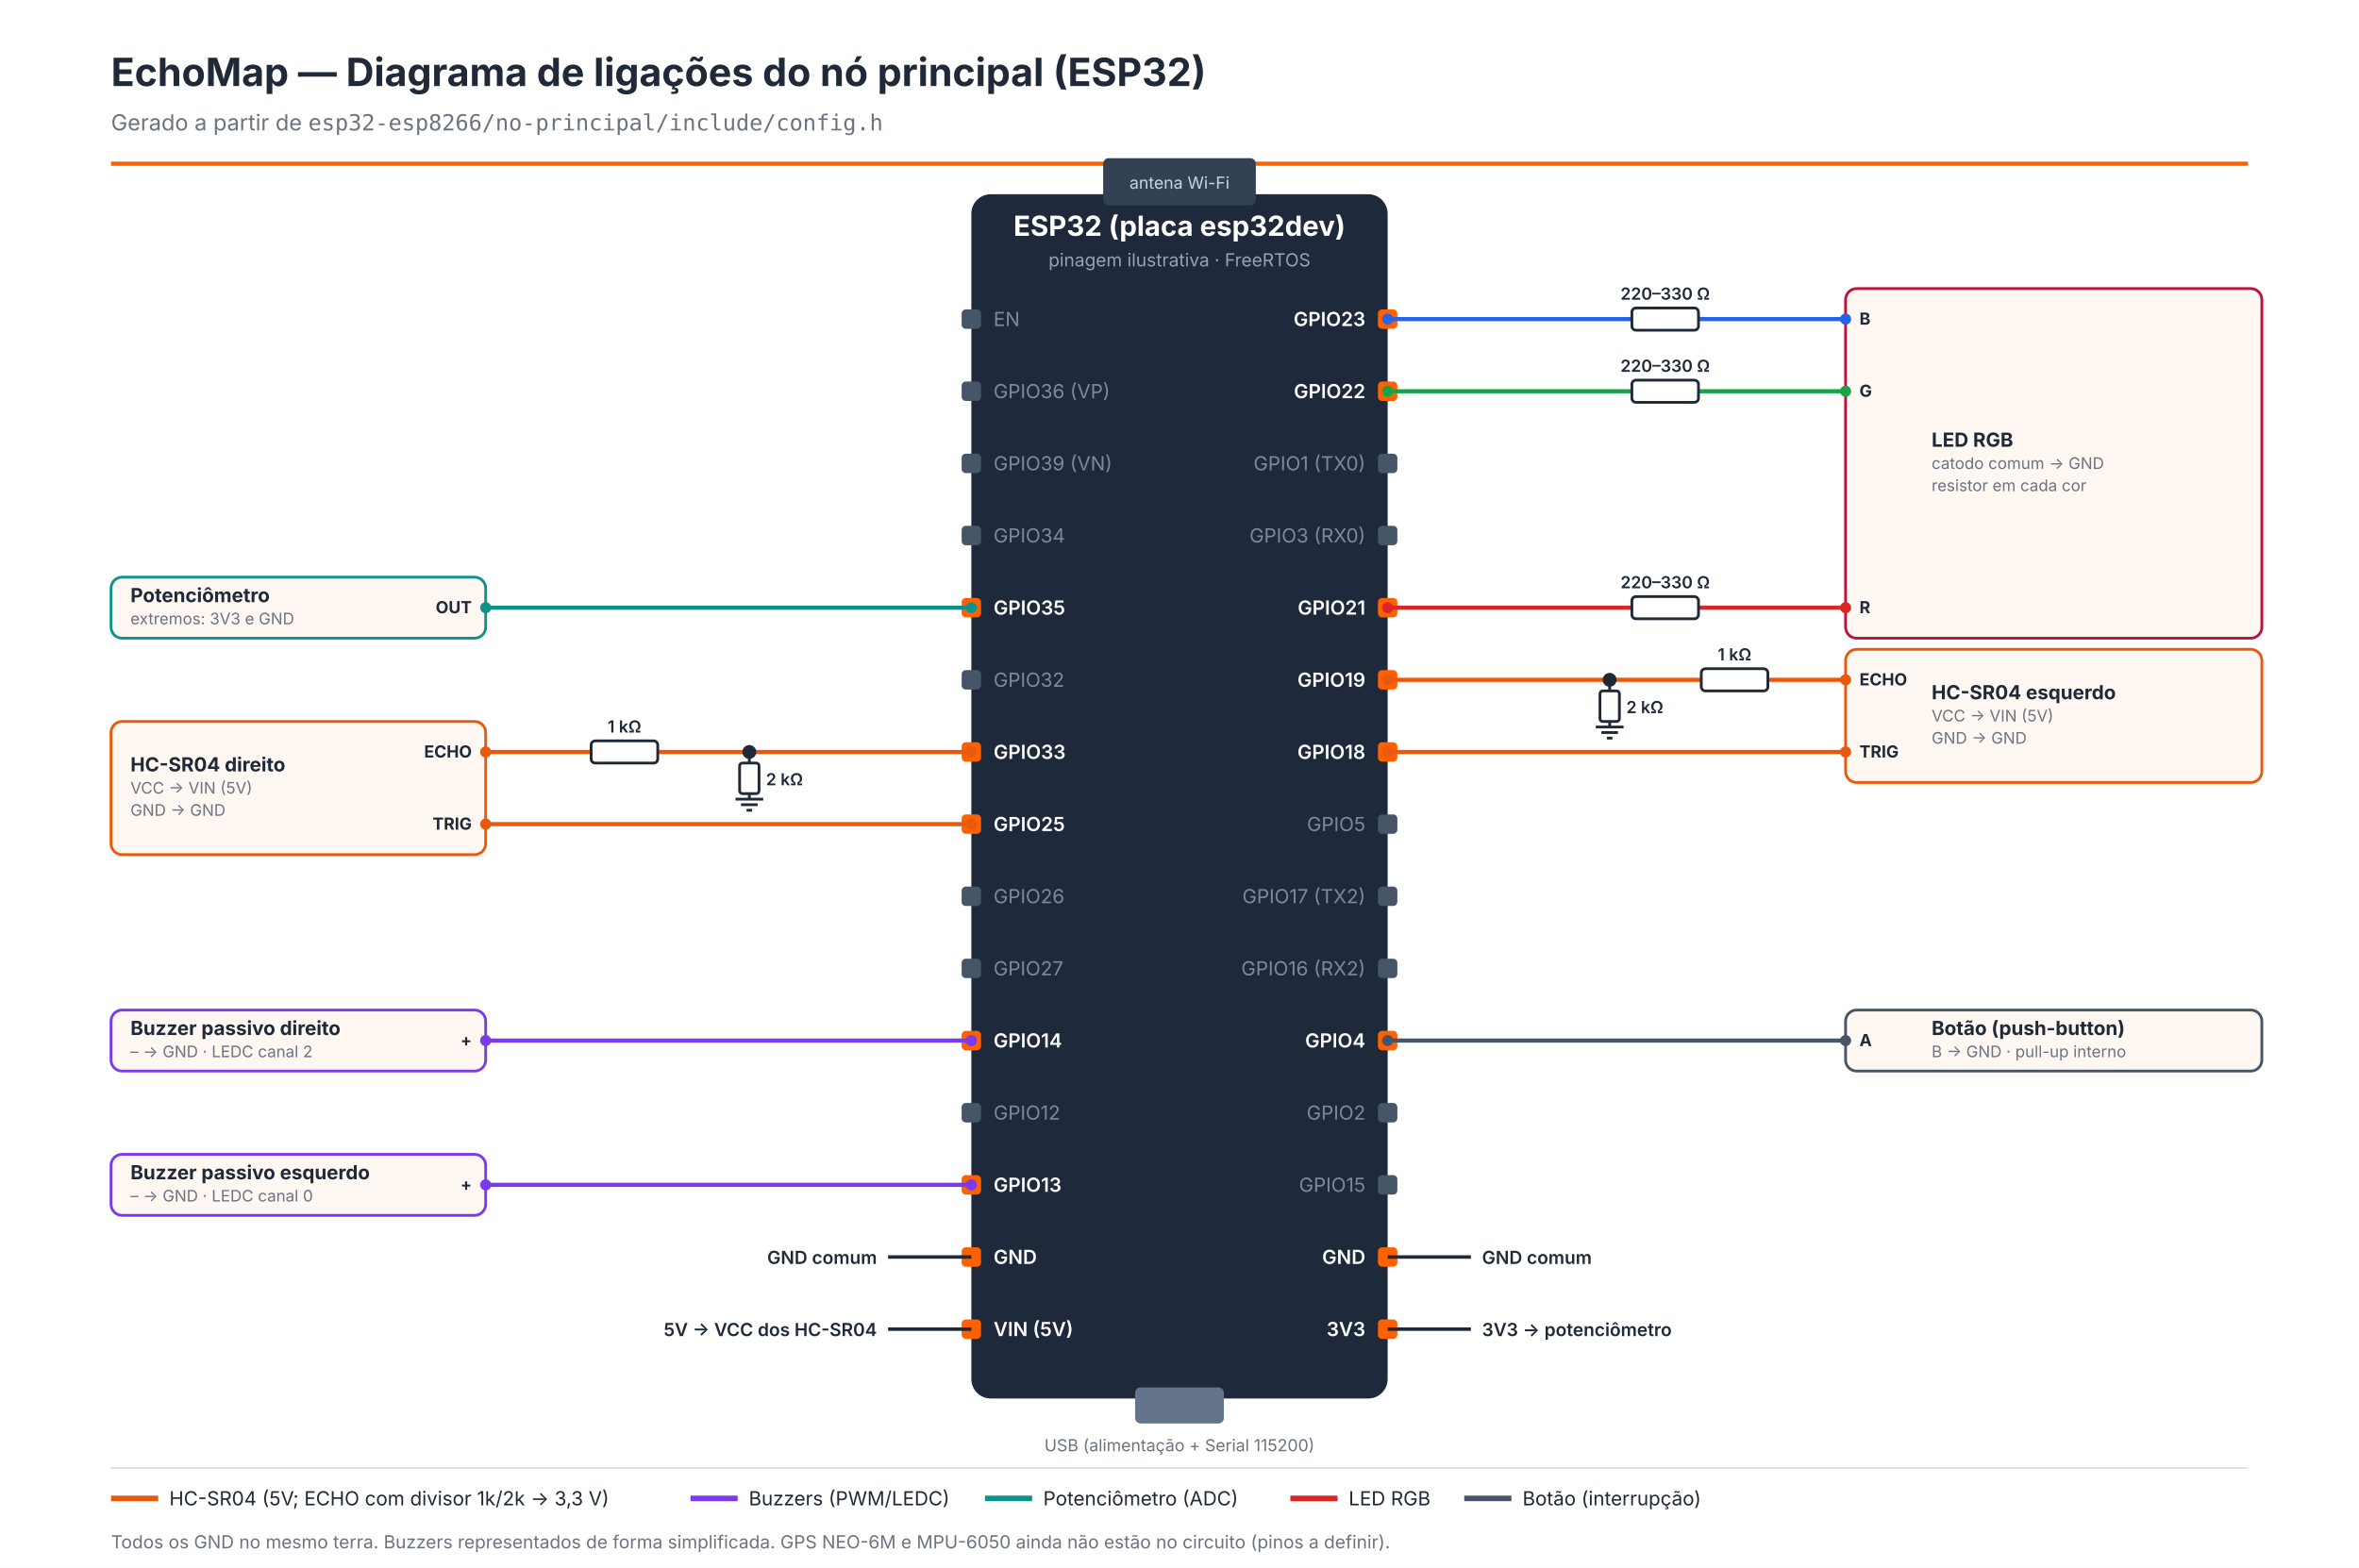
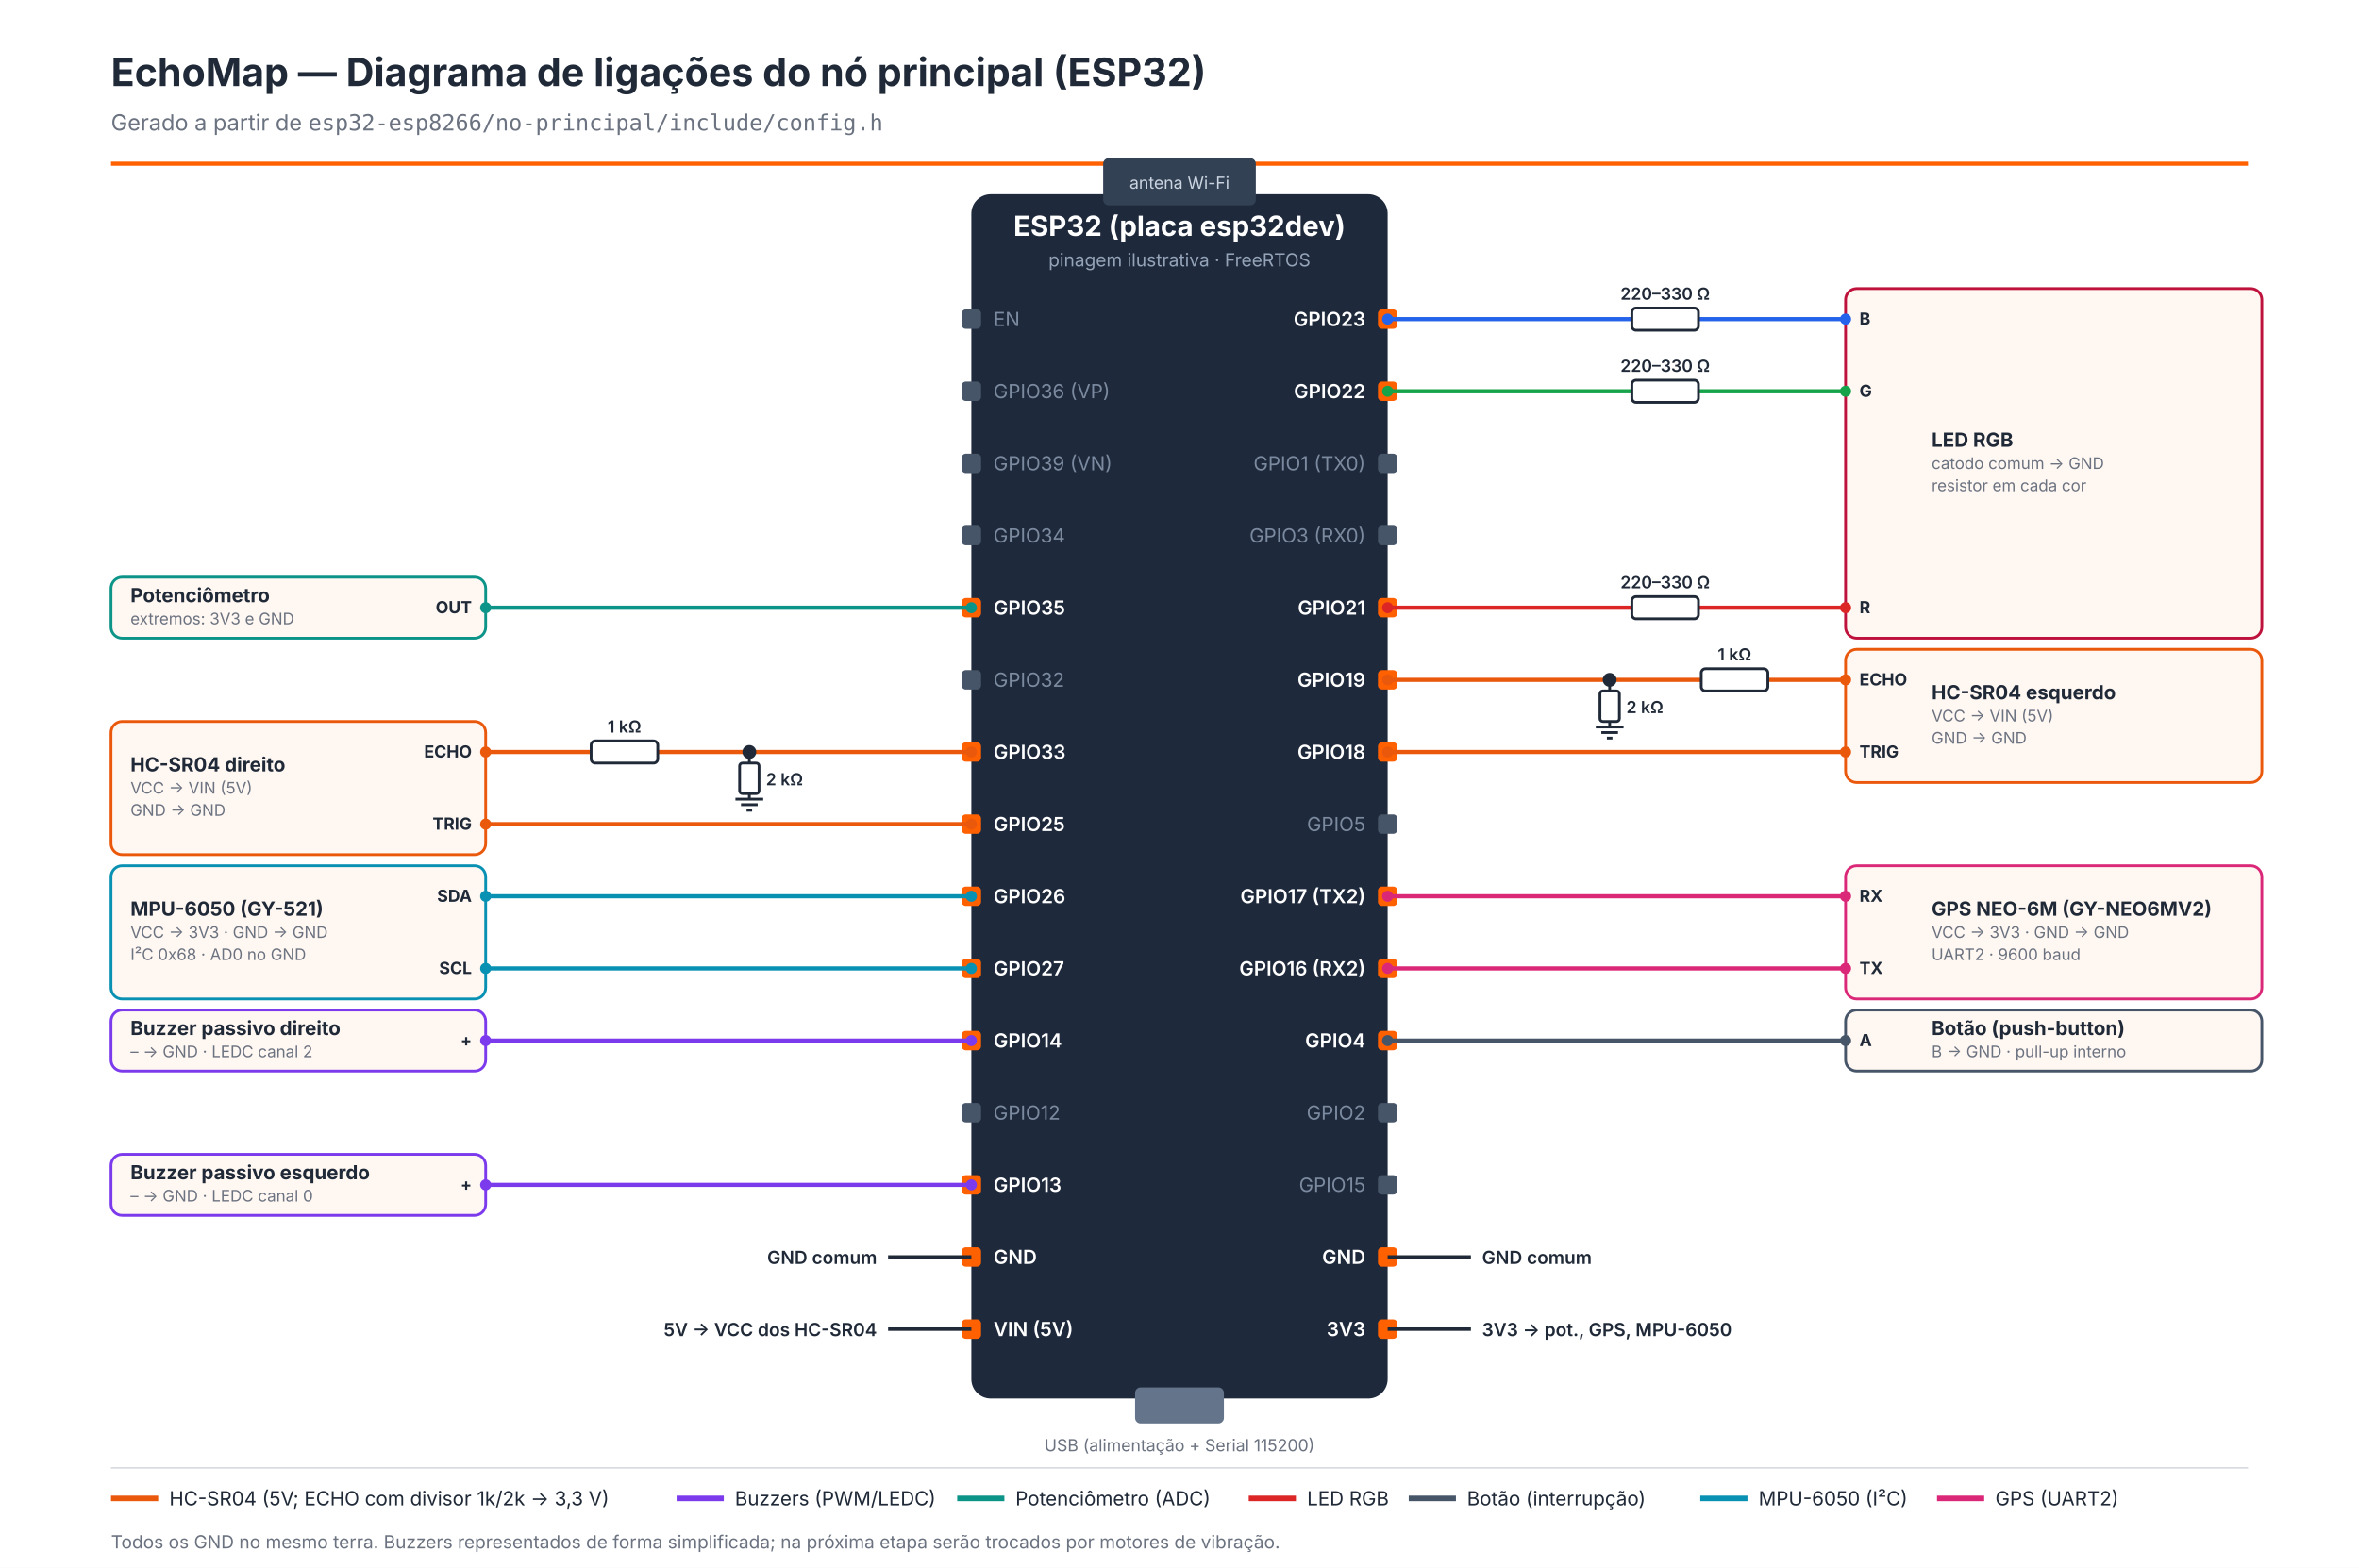
<svg xmlns="http://www.w3.org/2000/svg" width="1700" height="1130" viewBox="0 0 1700 1130" font-family="Inter, Arial, Helvetica, sans-serif">
  <rect width="100%" height="100%" fill="#ffffff" />
  <text x="80" y="62" font-size="28" font-weight="700" fill="#1f2937">EchoMap — Diagrama de ligações do nó principal (ESP32)</text>
  <text x="80" y="94" font-size="16" fill="#6b7280">Gerado a partir de <tspan font-family="monospace">esp32-esp8266/no-principal/include/config.h</tspan>
  </text>
  <line x1="80" y1="118" x2="1620" y2="118" stroke="#FF6000" stroke-width="3" />
  <rect x="700" y="140" width="300" height="868" rx="14" fill="#1e293b" />
  <rect x="795" y="114" width="110" height="34" rx="4" fill="#334155" />
  <text x="850.0" y="136" text-anchor="middle" font-size="12" fill="#cbd5e1">antena Wi-Fi</text>
  <text x="850.0" y="170" text-anchor="middle" font-size="20" font-weight="700" fill="#fff">ESP32 (placa esp32dev)</text>
  <text x="850.0" y="192" text-anchor="middle" font-size="13" fill="#94a3b8">pinagem ilustrativa · FreeRTOS</text>
  <rect x="818.0" y="1000" width="64" height="26" rx="4" fill="#64748b" />
  <text x="850.0" y="1046" text-anchor="middle" font-size="12" fill="#6b7280">USB (alimentação + Serial 115200)</text>
  <rect x="693" y="223" width="14" height="14" rx="3" fill="#475569" />
  <text x="716" y="235" font-size="14" fill="#7c8aa0" font-weight="400">EN</text>
  <rect x="693" y="275" width="14" height="14" rx="3" fill="#475569" />
  <text x="716" y="287" font-size="14" fill="#7c8aa0" font-weight="400">GPIO36 (VP)</text>
  <rect x="693" y="327" width="14" height="14" rx="3" fill="#475569" />
  <text x="716" y="339" font-size="14" fill="#7c8aa0" font-weight="400">GPIO39 (VN)</text>
  <rect x="693" y="379" width="14" height="14" rx="3" fill="#475569" />
  <text x="716" y="391" font-size="14" fill="#7c8aa0" font-weight="400">GPIO34</text>
  <rect x="693" y="431" width="14" height="14" rx="3" fill="#FF6000" />
  <text x="716" y="443" font-size="14" fill="#ffffff" font-weight="600">GPIO35</text>
  <rect x="693" y="483" width="14" height="14" rx="3" fill="#475569" />
  <text x="716" y="495" font-size="14" fill="#7c8aa0" font-weight="400">GPIO32</text>
  <rect x="693" y="535" width="14" height="14" rx="3" fill="#FF6000" />
  <text x="716" y="547" font-size="14" fill="#ffffff" font-weight="600">GPIO33</text>
  <rect x="693" y="587" width="14" height="14" rx="3" fill="#FF6000" />
  <text x="716" y="599" font-size="14" fill="#ffffff" font-weight="600">GPIO25</text>
-   <rect x="693" y="639" width="14" height="14" rx="3" fill="#475569" />
-   <text x="716" y="651" font-size="14" fill="#7c8aa0" font-weight="400">GPIO26</text>
-   <rect x="693" y="691" width="14" height="14" rx="3" fill="#475569" />
-   <text x="716" y="703" font-size="14" fill="#7c8aa0" font-weight="400">GPIO27</text>
+   <rect x="693" y="639" width="14" height="14" rx="3" fill="#FF6000" />
+   <text x="716" y="651" font-size="14" fill="#ffffff" font-weight="600">GPIO26</text>
+   <rect x="693" y="691" width="14" height="14" rx="3" fill="#FF6000" />
+   <text x="716" y="703" font-size="14" fill="#ffffff" font-weight="600">GPIO27</text>
  <rect x="693" y="743" width="14" height="14" rx="3" fill="#FF6000" />
  <text x="716" y="755" font-size="14" fill="#ffffff" font-weight="600">GPIO14</text>
  <rect x="693" y="795" width="14" height="14" rx="3" fill="#475569" />
  <text x="716" y="807" font-size="14" fill="#7c8aa0" font-weight="400">GPIO12</text>
  <rect x="693" y="847" width="14" height="14" rx="3" fill="#FF6000" />
  <text x="716" y="859" font-size="14" fill="#ffffff" font-weight="600">GPIO13</text>
  <rect x="693" y="899" width="14" height="14" rx="3" fill="#FF6000" />
  <text x="716" y="911" font-size="14" fill="#ffffff" font-weight="600">GND</text>
  <rect x="693" y="951" width="14" height="14" rx="3" fill="#FF6000" />
  <text x="716" y="963" font-size="14" fill="#ffffff" font-weight="600">VIN (5V)</text>
  <rect x="993" y="223" width="14" height="14" rx="3" fill="#FF6000" />
  <text x="984" y="235" font-size="14" text-anchor="end" fill="#ffffff" font-weight="600">GPIO23</text>
  <rect x="993" y="275" width="14" height="14" rx="3" fill="#FF6000" />
  <text x="984" y="287" font-size="14" text-anchor="end" fill="#ffffff" font-weight="600">GPIO22</text>
  <rect x="993" y="327" width="14" height="14" rx="3" fill="#475569" />
  <text x="984" y="339" font-size="14" text-anchor="end" fill="#7c8aa0" font-weight="400">GPIO1 (TX0)</text>
  <rect x="993" y="379" width="14" height="14" rx="3" fill="#475569" />
  <text x="984" y="391" font-size="14" text-anchor="end" fill="#7c8aa0" font-weight="400">GPIO3 (RX0)</text>
  <rect x="993" y="431" width="14" height="14" rx="3" fill="#FF6000" />
  <text x="984" y="443" font-size="14" text-anchor="end" fill="#ffffff" font-weight="600">GPIO21</text>
  <rect x="993" y="483" width="14" height="14" rx="3" fill="#FF6000" />
  <text x="984" y="495" font-size="14" text-anchor="end" fill="#ffffff" font-weight="600">GPIO19</text>
  <rect x="993" y="535" width="14" height="14" rx="3" fill="#FF6000" />
  <text x="984" y="547" font-size="14" text-anchor="end" fill="#ffffff" font-weight="600">GPIO18</text>
  <rect x="993" y="587" width="14" height="14" rx="3" fill="#475569" />
  <text x="984" y="599" font-size="14" text-anchor="end" fill="#7c8aa0" font-weight="400">GPIO5</text>
-   <rect x="993" y="639" width="14" height="14" rx="3" fill="#475569" />
-   <text x="984" y="651" font-size="14" text-anchor="end" fill="#7c8aa0" font-weight="400">GPIO17 (TX2)</text>
-   <rect x="993" y="691" width="14" height="14" rx="3" fill="#475569" />
-   <text x="984" y="703" font-size="14" text-anchor="end" fill="#7c8aa0" font-weight="400">GPIO16 (RX2)</text>
+   <rect x="993" y="639" width="14" height="14" rx="3" fill="#FF6000" />
+   <text x="984" y="651" font-size="14" text-anchor="end" fill="#ffffff" font-weight="600">GPIO17 (TX2)</text>
+   <rect x="993" y="691" width="14" height="14" rx="3" fill="#FF6000" />
+   <text x="984" y="703" font-size="14" text-anchor="end" fill="#ffffff" font-weight="600">GPIO16 (RX2)</text>
  <rect x="993" y="743" width="14" height="14" rx="3" fill="#FF6000" />
  <text x="984" y="755" font-size="14" text-anchor="end" fill="#ffffff" font-weight="600">GPIO4</text>
  <rect x="993" y="795" width="14" height="14" rx="3" fill="#475569" />
  <text x="984" y="807" font-size="14" text-anchor="end" fill="#7c8aa0" font-weight="400">GPIO2</text>
  <rect x="993" y="847" width="14" height="14" rx="3" fill="#475569" />
  <text x="984" y="859" font-size="14" text-anchor="end" fill="#7c8aa0" font-weight="400">GPIO15</text>
  <rect x="993" y="899" width="14" height="14" rx="3" fill="#FF6000" />
  <text x="984" y="911" font-size="14" text-anchor="end" fill="#ffffff" font-weight="600">GND</text>
  <rect x="993" y="951" width="14" height="14" rx="3" fill="#FF6000" />
  <text x="984" y="963" font-size="14" text-anchor="end" fill="#ffffff" font-weight="600">3V3</text>
  <rect x="80" y="416" width="270" height="44" rx="8" fill="#fff7f2" stroke="#0d9488" stroke-width="2" />
  <text x="94" y="434.0" font-size="14" font-weight="700" fill="#1f2937">Potenciômetro</text>
  <text x="94" y="450.0" font-size="11.5" font-weight="400" fill="#6b7280">extremos: 3V3 e GND</text>
  <text x="340" y="442" text-anchor="end" font-size="12" font-weight="700" fill="#1f2937">OUT</text>
  <line x1="350" y1="438" x2="700" y2="438" stroke="#0d9488" stroke-width="3" />
  <circle cx="350" cy="438" r="4" fill="#0d9488" />
  <circle cx="700" cy="438" r="4" fill="#0d9488" />
  <rect x="80" y="520" width="270" height="96" rx="8" fill="#fff7f2" stroke="#ea580c" stroke-width="2" />
  <text x="94" y="556.0" font-size="14" font-weight="700" fill="#1f2937">HC-SR04 direito</text>
  <text x="94" y="572.0" font-size="11.5" font-weight="400" fill="#6b7280">VCC → VIN (5V)</text>
  <text x="94" y="588.0" font-size="11.5" font-weight="400" fill="#6b7280">GND → GND</text>
  <text x="340" y="546" text-anchor="end" font-size="12" font-weight="700" fill="#1f2937">ECHO</text>
  <text x="340" y="598" text-anchor="end" font-size="12" font-weight="700" fill="#1f2937">TRIG</text>
  <line x1="350" y1="542" x2="700" y2="542" stroke="#ea580c" stroke-width="3" />
  <circle cx="350" cy="542" r="4" fill="#ea580c" />
  <circle cx="700" cy="542" r="4" fill="#ea580c" />
  <line x1="350" y1="594" x2="700" y2="594" stroke="#ea580c" stroke-width="3" />
  <circle cx="350" cy="594" r="4" fill="#ea580c" />
  <circle cx="700" cy="594" r="4" fill="#ea580c" />
  <rect x="426" y="534" width="48" height="16" rx="3" fill="#fff" stroke="#1f2937" stroke-width="2" />
  <text x="450" y="528" text-anchor="middle" font-size="12" font-weight="600" fill="#1f2937">1 kΩ</text>
  <circle cx="540" cy="542" r="5" fill="#1f2937" />
  <line x1="540" y1="542" x2="540" y2="550" stroke="#1f2937" stroke-width="2" />
  <rect x="533" y="550" width="14" height="22" rx="2" fill="#fff" stroke="#1f2937" stroke-width="2" />
  <text x="552" y="566" font-size="12" font-weight="600" fill="#1f2937">2 kΩ</text>
  <line x1="540" y1="572" x2="540" y2="576" stroke="#1f2937" stroke-width="2" />
  <line x1="530" y1="576" x2="550" y2="576" stroke="#1f2937" stroke-width="2" />
  <line x1="534" y1="580" x2="546" y2="580" stroke="#1f2937" stroke-width="2" />
  <line x1="538" y1="584" x2="542" y2="584" stroke="#1f2937" stroke-width="2" />
+   <rect x="80" y="624" width="270" height="96" rx="8" fill="#fff7f2" stroke="#0891b2" stroke-width="2" />
+   <text x="94" y="660.0" font-size="14" font-weight="700" fill="#1f2937">MPU-6050 (GY-521)</text>
+   <text x="94" y="676.0" font-size="11.5" font-weight="400" fill="#6b7280">VCC → 3V3 · GND → GND</text>
+   <text x="94" y="692.0" font-size="11.5" font-weight="400" fill="#6b7280">I²C 0x68 · AD0 no GND</text>
+   <text x="340" y="650" text-anchor="end" font-size="12" font-weight="700" fill="#1f2937">SDA</text>
+   <text x="340" y="702" text-anchor="end" font-size="12" font-weight="700" fill="#1f2937">SCL</text>
+   <line x1="350" y1="646" x2="700" y2="646" stroke="#0891b2" stroke-width="3" />
+   <circle cx="350" cy="646" r="4" fill="#0891b2" />
+   <circle cx="700" cy="646" r="4" fill="#0891b2" />
+   <line x1="350" y1="698" x2="700" y2="698" stroke="#0891b2" stroke-width="3" />
+   <circle cx="350" cy="698" r="4" fill="#0891b2" />
+   <circle cx="700" cy="698" r="4" fill="#0891b2" />
  <rect x="80" y="728" width="270" height="44" rx="8" fill="#fff7f2" stroke="#7c3aed" stroke-width="2" />
  <text x="94" y="746.0" font-size="14" font-weight="700" fill="#1f2937">Buzzer passivo direito</text>
  <text x="94" y="762.0" font-size="11.5" font-weight="400" fill="#6b7280">– → GND · LEDC canal 2</text>
  <text x="340" y="754" text-anchor="end" font-size="12" font-weight="700" fill="#1f2937">+</text>
  <line x1="350" y1="750" x2="700" y2="750" stroke="#7c3aed" stroke-width="3" />
  <circle cx="350" cy="750" r="4" fill="#7c3aed" />
  <circle cx="700" cy="750" r="4" fill="#7c3aed" />
  <rect x="80" y="832" width="270" height="44" rx="8" fill="#fff7f2" stroke="#7c3aed" stroke-width="2" />
  <text x="94" y="850.0" font-size="14" font-weight="700" fill="#1f2937">Buzzer passivo esquerdo</text>
  <text x="94" y="866.0" font-size="11.5" font-weight="400" fill="#6b7280">– → GND · LEDC canal 0</text>
  <text x="340" y="858" text-anchor="end" font-size="12" font-weight="700" fill="#1f2937">+</text>
  <line x1="350" y1="854" x2="700" y2="854" stroke="#7c3aed" stroke-width="3" />
  <circle cx="350" cy="854" r="4" fill="#7c3aed" />
  <circle cx="700" cy="854" r="4" fill="#7c3aed" />
  <rect x="1330" y="208" width="300" height="252" rx="8" fill="#fff7f2" stroke="#be123c" stroke-width="2" />
  <text x="1392" y="322.0" font-size="14" font-weight="700" fill="#1f2937">LED RGB</text>
  <text x="1392" y="338.0" font-size="11.5" font-weight="400" fill="#6b7280">catodo comum → GND</text>
  <text x="1392" y="354.0" font-size="11.5" font-weight="400" fill="#6b7280">resistor em cada cor</text>
  <text x="1340" y="234" font-size="12" font-weight="700" fill="#1f2937">B</text>
  <text x="1340" y="286" font-size="12" font-weight="700" fill="#1f2937">G</text>
  <text x="1340" y="442" font-size="12" font-weight="700" fill="#1f2937">R</text>
  <line x1="1000" y1="230" x2="1330" y2="230" stroke="#2563eb" stroke-width="3" />
  <circle cx="1000" cy="230" r="4" fill="#2563eb" />
  <circle cx="1330" cy="230" r="4" fill="#2563eb" />
  <rect x="1176" y="222" width="48" height="16" rx="3" fill="#fff" stroke="#1f2937" stroke-width="2" />
  <text x="1200" y="216" text-anchor="middle" font-size="12" font-weight="600" fill="#1f2937">220–330 Ω</text>
  <line x1="1000" y1="282" x2="1330" y2="282" stroke="#16a34a" stroke-width="3" />
  <circle cx="1000" cy="282" r="4" fill="#16a34a" />
  <circle cx="1330" cy="282" r="4" fill="#16a34a" />
  <rect x="1176" y="274" width="48" height="16" rx="3" fill="#fff" stroke="#1f2937" stroke-width="2" />
  <text x="1200" y="268" text-anchor="middle" font-size="12" font-weight="600" fill="#1f2937">220–330 Ω</text>
  <line x1="1000" y1="438" x2="1330" y2="438" stroke="#dc2626" stroke-width="3" />
  <circle cx="1000" cy="438" r="4" fill="#dc2626" />
  <circle cx="1330" cy="438" r="4" fill="#dc2626" />
  <rect x="1176" y="430" width="48" height="16" rx="3" fill="#fff" stroke="#1f2937" stroke-width="2" />
  <text x="1200" y="424" text-anchor="middle" font-size="12" font-weight="600" fill="#1f2937">220–330 Ω</text>
  <rect x="1330" y="468" width="300" height="96" rx="8" fill="#fff7f2" stroke="#ea580c" stroke-width="2" />
  <text x="1392" y="504.0" font-size="14" font-weight="700" fill="#1f2937">HC-SR04 esquerdo</text>
  <text x="1392" y="520.0" font-size="11.5" font-weight="400" fill="#6b7280">VCC → VIN (5V)</text>
  <text x="1392" y="536.0" font-size="11.5" font-weight="400" fill="#6b7280">GND → GND</text>
  <text x="1340" y="494" font-size="12" font-weight="700" fill="#1f2937">ECHO</text>
  <text x="1340" y="546" font-size="12" font-weight="700" fill="#1f2937">TRIG</text>
  <line x1="1000" y1="490" x2="1330" y2="490" stroke="#ea580c" stroke-width="3" />
  <circle cx="1000" cy="490" r="4" fill="#ea580c" />
  <circle cx="1330" cy="490" r="4" fill="#ea580c" />
  <line x1="1000" y1="542" x2="1330" y2="542" stroke="#ea580c" stroke-width="3" />
  <circle cx="1000" cy="542" r="4" fill="#ea580c" />
  <circle cx="1330" cy="542" r="4" fill="#ea580c" />
  <rect x="1226" y="482" width="48" height="16" rx="3" fill="#fff" stroke="#1f2937" stroke-width="2" />
  <text x="1250" y="476" text-anchor="middle" font-size="12" font-weight="600" fill="#1f2937">1 kΩ</text>
  <circle cx="1160" cy="490" r="5" fill="#1f2937" />
  <line x1="1160" y1="490" x2="1160" y2="498" stroke="#1f2937" stroke-width="2" />
  <rect x="1153" y="498" width="14" height="22" rx="2" fill="#fff" stroke="#1f2937" stroke-width="2" />
  <text x="1172" y="514" font-size="12" font-weight="600" fill="#1f2937">2 kΩ</text>
  <line x1="1160" y1="520" x2="1160" y2="524" stroke="#1f2937" stroke-width="2" />
  <line x1="1150" y1="524" x2="1170" y2="524" stroke="#1f2937" stroke-width="2" />
  <line x1="1154" y1="528" x2="1166" y2="528" stroke="#1f2937" stroke-width="2" />
  <line x1="1158" y1="532" x2="1162" y2="532" stroke="#1f2937" stroke-width="2" />
+   <rect x="1330" y="624" width="300" height="96" rx="8" fill="#fff7f2" stroke="#db2777" stroke-width="2" />
+   <text x="1392" y="660.0" font-size="14" font-weight="700" fill="#1f2937">GPS NEO-6M (GY-NEO6MV2)</text>
+   <text x="1392" y="676.0" font-size="11.5" font-weight="400" fill="#6b7280">VCC → 3V3 · GND → GND</text>
+   <text x="1392" y="692.0" font-size="11.5" font-weight="400" fill="#6b7280">UART2 · 9600 baud</text>
+   <text x="1340" y="650" font-size="12" font-weight="700" fill="#1f2937">RX</text>
+   <text x="1340" y="702" font-size="12" font-weight="700" fill="#1f2937">TX</text>
+   <line x1="1000" y1="646" x2="1330" y2="646" stroke="#db2777" stroke-width="3" />
+   <circle cx="1000" cy="646" r="4" fill="#db2777" />
+   <circle cx="1330" cy="646" r="4" fill="#db2777" />
+   <line x1="1000" y1="698" x2="1330" y2="698" stroke="#db2777" stroke-width="3" />
+   <circle cx="1000" cy="698" r="4" fill="#db2777" />
+   <circle cx="1330" cy="698" r="4" fill="#db2777" />
  <rect x="1330" y="728" width="300" height="44" rx="8" fill="#fff7f2" stroke="#475569" stroke-width="2" />
  <text x="1392" y="746.0" font-size="14" font-weight="700" fill="#1f2937">Botão (push-button)</text>
  <text x="1392" y="762.0" font-size="11.5" font-weight="400" fill="#6b7280">B → GND · pull-up interno</text>
  <text x="1340" y="754" font-size="12" font-weight="700" fill="#1f2937">A</text>
  <line x1="1000" y1="750" x2="1330" y2="750" stroke="#475569" stroke-width="3" />
  <circle cx="1000" cy="750" r="4" fill="#475569" />
  <circle cx="1330" cy="750" r="4" fill="#475569" />
  <line x1="640" y1="906" x2="700" y2="906" stroke="#1f2937" stroke-width="2.5" />
  <text x="632" y="911" text-anchor="end" font-size="13" font-weight="600" fill="#1f2937">GND comum</text>
  <line x1="640" y1="958" x2="700" y2="958" stroke="#1f2937" stroke-width="2.5" />
  <text x="632" y="963" text-anchor="end" font-size="13" font-weight="600" fill="#1f2937">5V → VCC dos HC-SR04</text>
  <line x1="1000" y1="906" x2="1060" y2="906" stroke="#1f2937" stroke-width="2.5" />
  <text x="1068" y="911" font-size="13" font-weight="600" fill="#1f2937">GND comum</text>
  <line x1="1000" y1="958" x2="1060" y2="958" stroke="#1f2937" stroke-width="2.5" />
-   <text x="1068" y="963" font-size="13" font-weight="600" fill="#1f2937">3V3 → potenciômetro</text>
+   <text x="1068" y="963" font-size="13" font-weight="600" fill="#1f2937">3V3 → pot., GPS, MPU-6050</text>
  <line x1="80" y1="1058" x2="1620" y2="1058" stroke="#d1d5db" />
  <line x1="80" y1="1080" x2="114" y2="1080" stroke="#ea580c" stroke-width="4" />
  <text x="122" y="1085" font-size="14" fill="#1f2937">HC-SR04 (5V; ECHO com divisor 1k/2k → 3,3 V)</text>
-   <line x1="497.6" y1="1080" x2="531.6" y2="1080" stroke="#7c3aed" stroke-width="4" />
-   <text x="539.6" y="1085" font-size="14" fill="#1f2937">Buzzers (PWM/LEDC)</text>
-   <line x1="709.8" y1="1080" x2="743.8" y2="1080" stroke="#0d9488" stroke-width="4" />
-   <text x="751.8" y="1085" font-size="14" fill="#1f2937">Potenciômetro (ADC)</text>
-   <line x1="929.9" y1="1080" x2="963.9" y2="1080" stroke="#dc2626" stroke-width="4" />
-   <text x="971.9" y="1085" font-size="14" fill="#1f2937">LED RGB</text>
-   <line x1="1055.2" y1="1080" x2="1089.2" y2="1080" stroke="#475569" stroke-width="4" />
-   <text x="1097.2" y="1085" font-size="14" fill="#1f2937">Botão (interrupção)</text>
-   <text x="80" y="1116" font-size="13" fill="#6b7280">Todos os GND no mesmo terra. Buzzers representados de forma simplificada. GPS NEO-6M e MPU-6050 ainda não estão no circuito (pinos a definir).</text>
+   <line x1="487.6" y1="1080" x2="521.6" y2="1080" stroke="#7c3aed" stroke-width="4" />
+   <text x="529.6" y="1085" font-size="14" fill="#1f2937">Buzzers (PWM/LEDC)</text>
+   <line x1="689.8" y1="1080" x2="723.8" y2="1080" stroke="#0d9488" stroke-width="4" />
+   <text x="731.8" y="1085" font-size="14" fill="#1f2937">Potenciômetro (ADC)</text>
+   <line x1="899.9" y1="1080" x2="933.9" y2="1080" stroke="#dc2626" stroke-width="4" />
+   <text x="941.9" y="1085" font-size="14" fill="#1f2937">LED RGB</text>
+   <line x1="1015.2" y1="1080" x2="1049.2" y2="1080" stroke="#475569" stroke-width="4" />
+   <text x="1057.2" y="1085" font-size="14" fill="#1f2937">Botão (interrupção)</text>
+   <line x1="1225.3" y1="1080" x2="1259.3" y2="1080" stroke="#0891b2" stroke-width="4" />
+   <text x="1267.3" y="1085" font-size="14" fill="#1f2937">MPU-6050 (I²C)</text>
+   <line x1="1395.9" y1="1080" x2="1429.9" y2="1080" stroke="#db2777" stroke-width="4" />
+   <text x="1437.9" y="1085" font-size="14" fill="#1f2937">GPS (UART2)</text>
+   <text x="80" y="1116" font-size="13" fill="#6b7280">Todos os GND no mesmo terra. Buzzers representados de forma simplificada; na próxima etapa serão trocados por motores de vibração.</text>
</svg>
